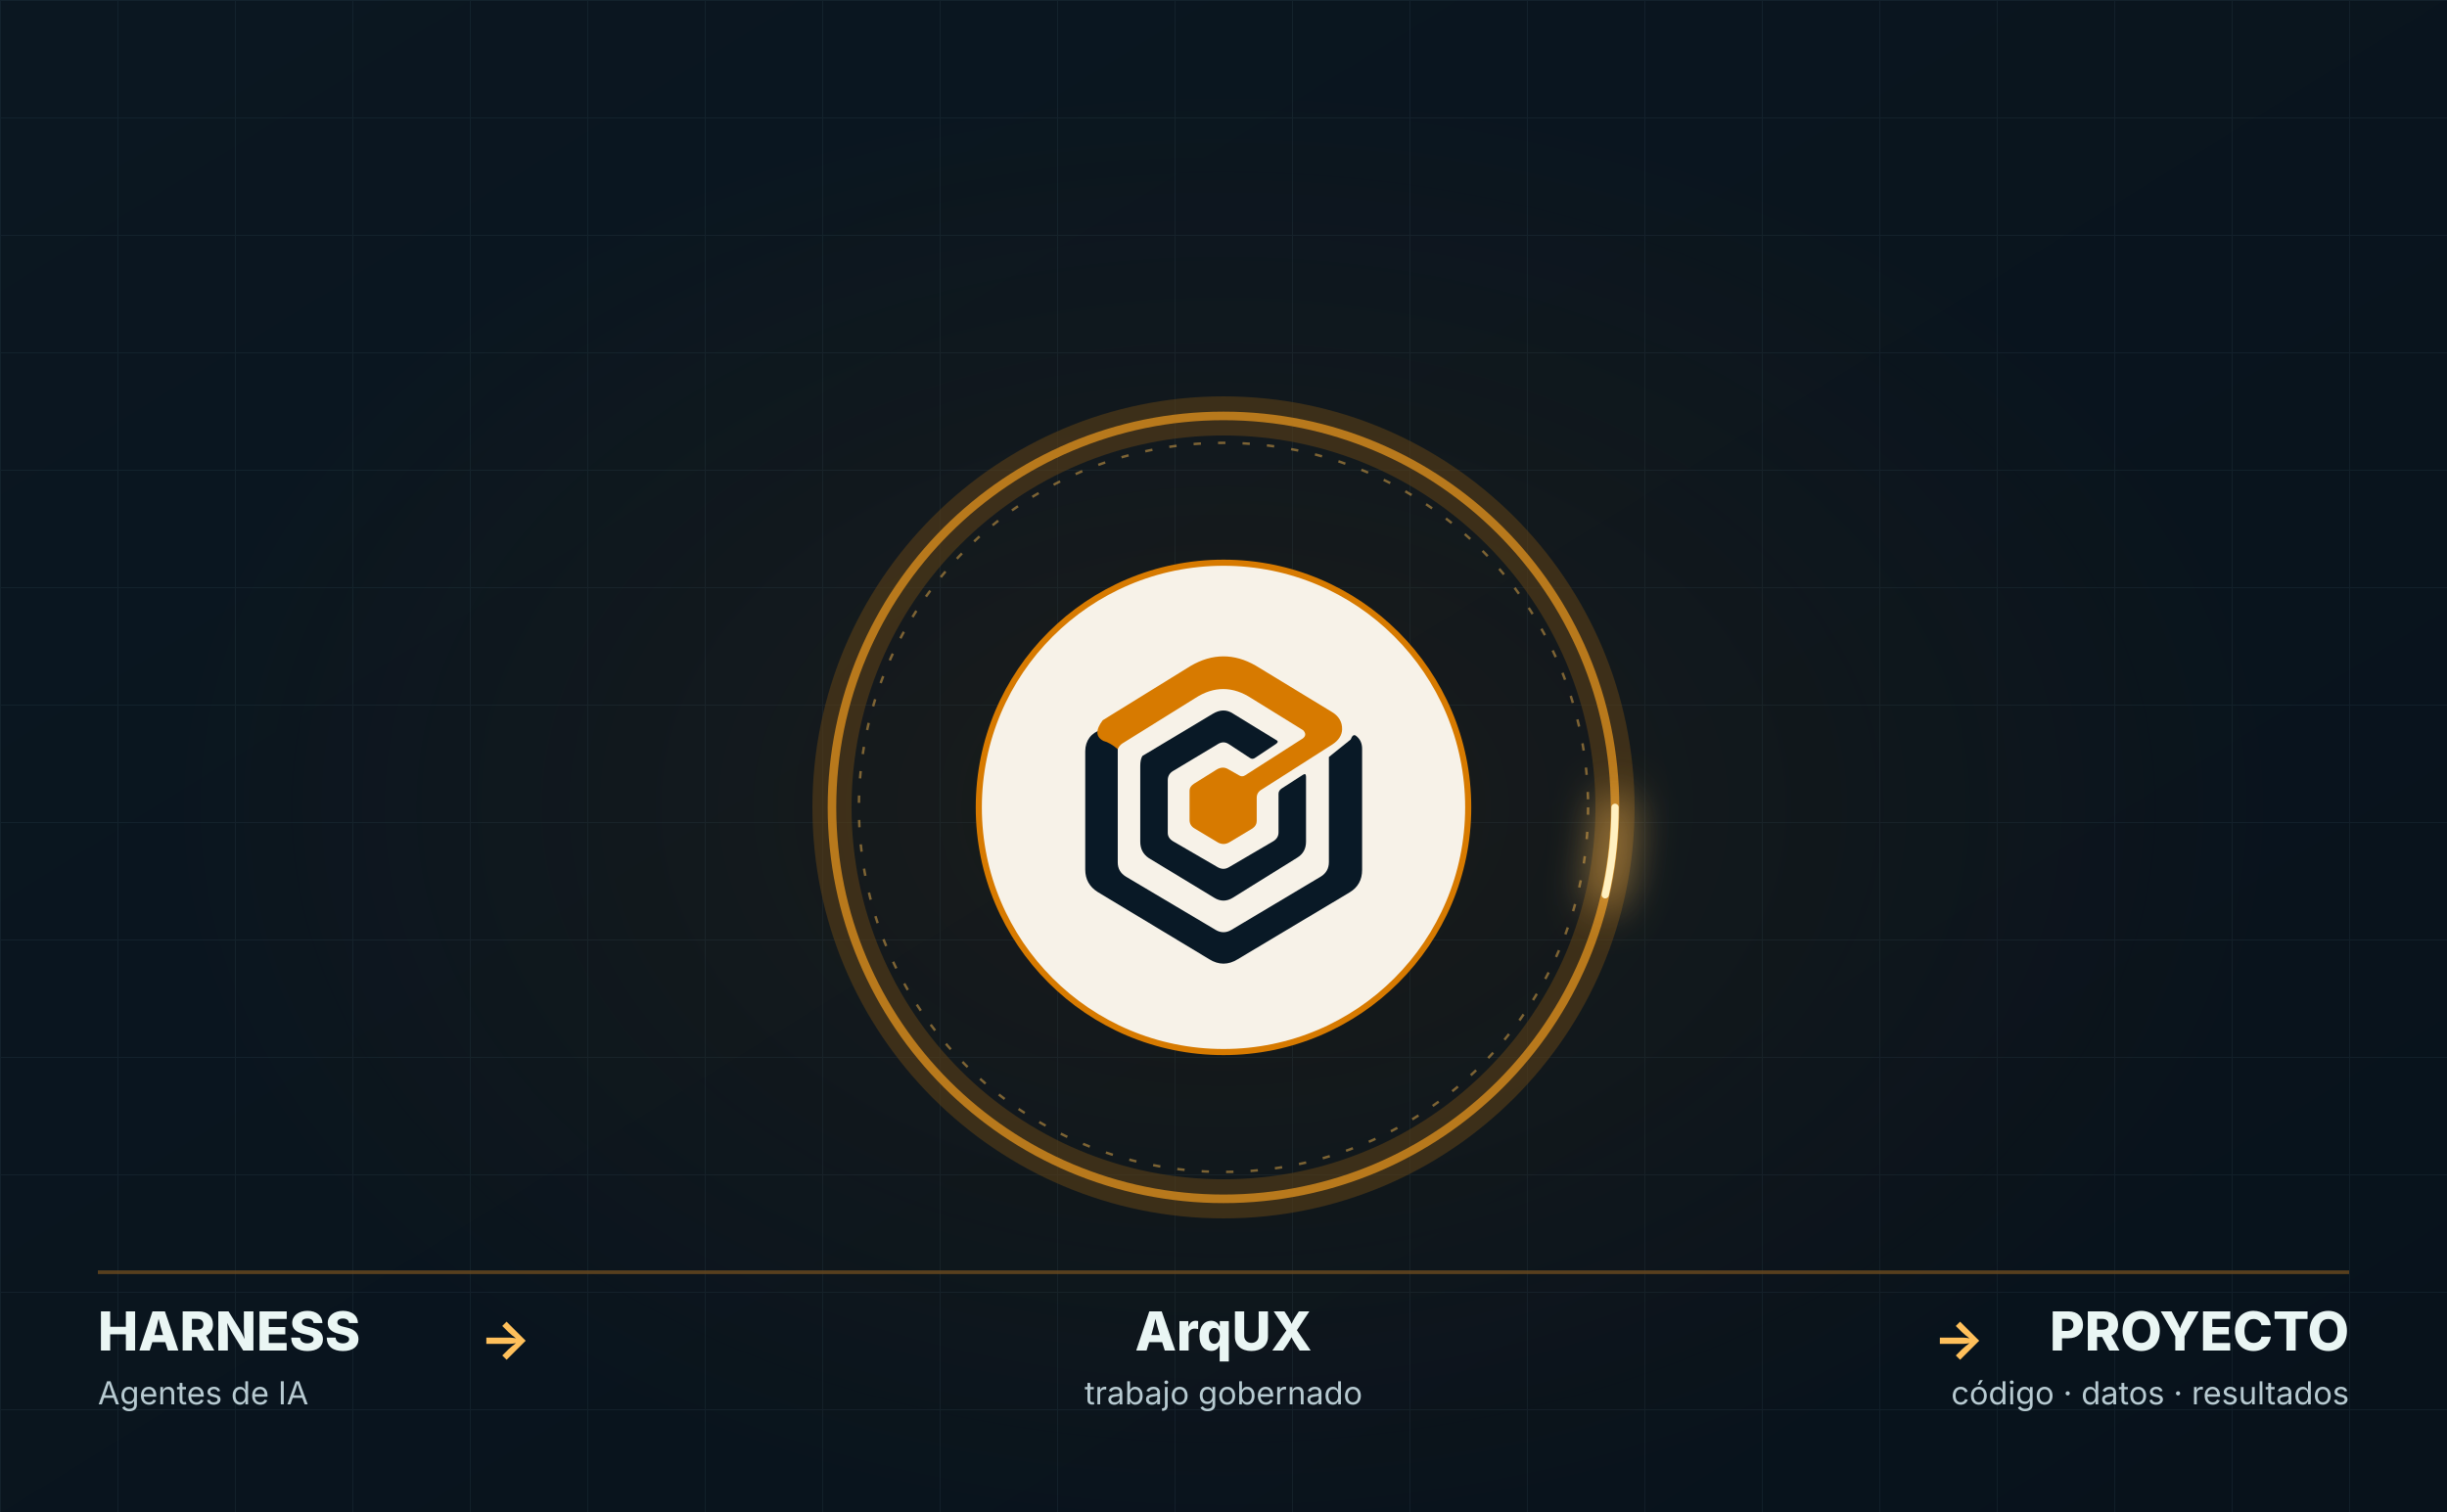
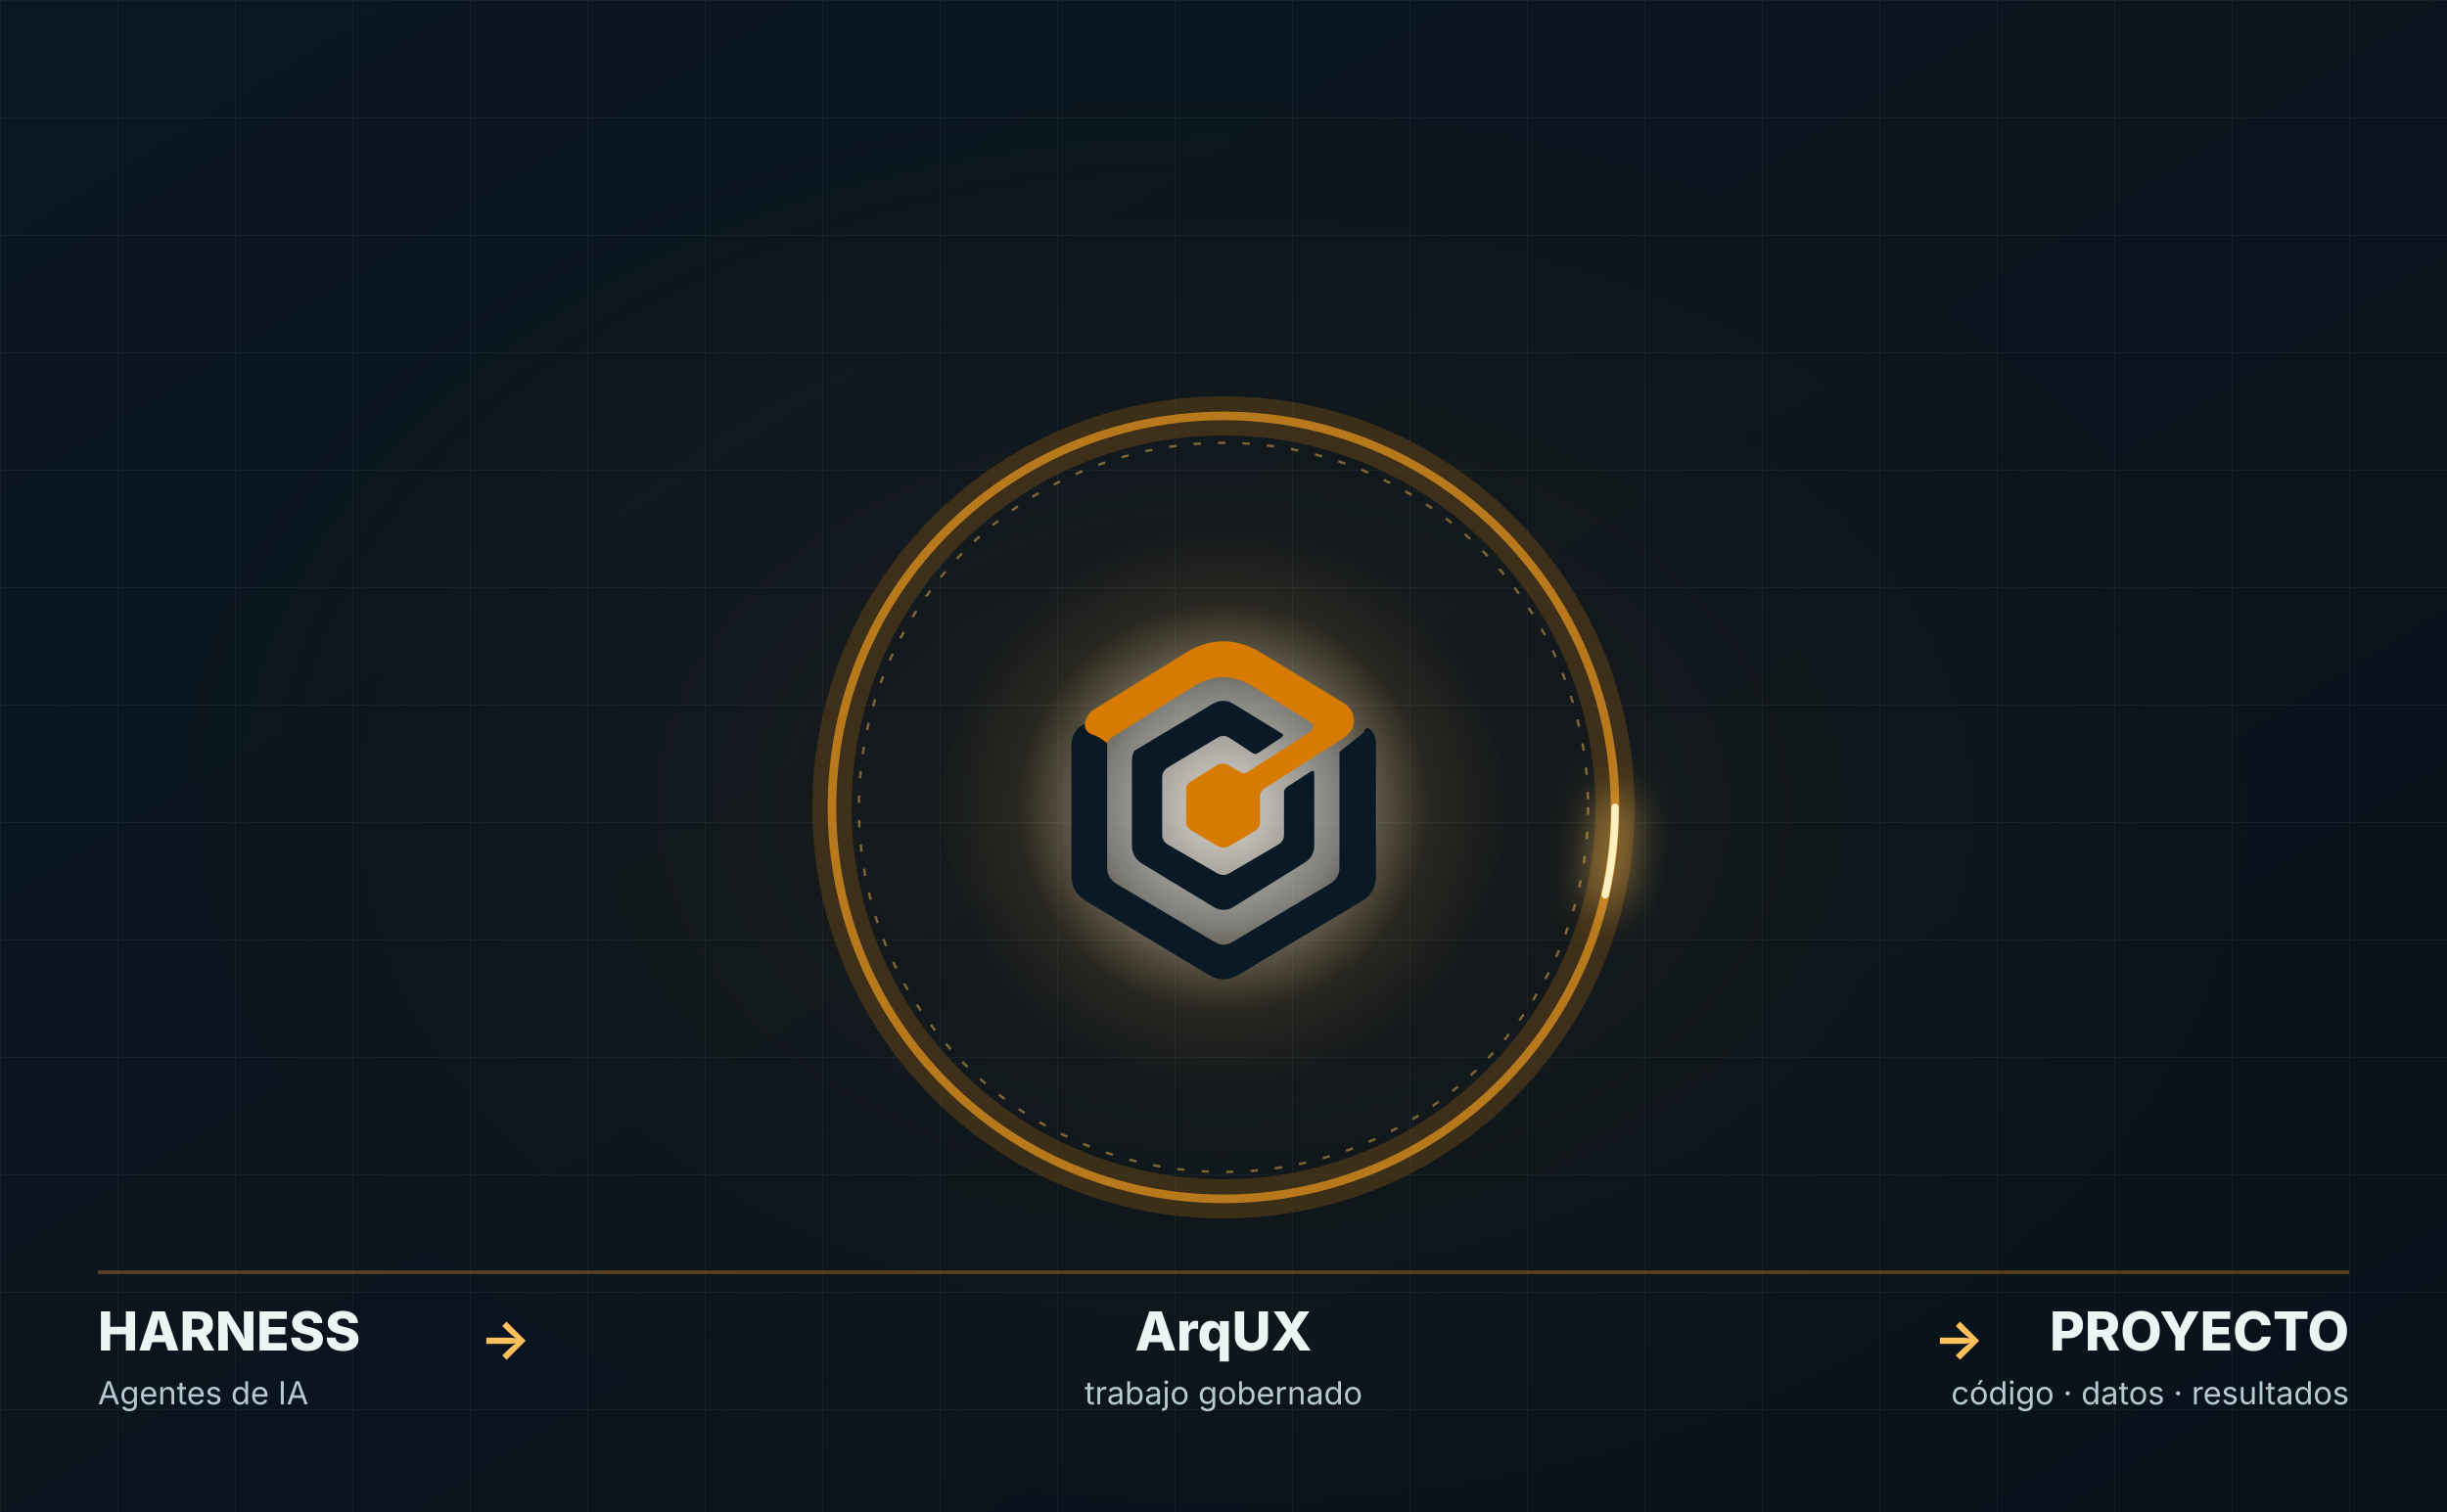
<svg xmlns="http://www.w3.org/2000/svg" viewBox="0 0 1000 618" width="1000" height="618" role="group" aria-labelledby="arqx-title arqx-desc">
  <defs>
    <linearGradient id="bg" x1="0" y1="0" x2="1" y2="1">
      <stop stop-color="#0B1721" />
      <stop offset="1" stop-color="#08121B" />
    </linearGradient>
    <pattern id="grid" width="48" height="48" patternUnits="userSpaceOnUse">
      <path d="M48 0 H0 V48" fill="none" stroke="#2C4653" stroke-width=".8" opacity=".24" />
    </pattern>
    <radialGradient id="ambient">
      <stop stop-color="#5A3A10" stop-opacity=".20" />
      <stop offset="1" stop-color="#5A3A10" stop-opacity="0" />
    </radialGradient>
    <linearGradient id="surface" x1="0" y1="0" x2="0" y2="1">
      <stop stop-color="#17303B" stop-opacity=".95" />
      <stop offset="1" stop-color="#0A1923" stop-opacity=".98" />
    </linearGradient>
+     <radialGradient id="core-backlight" cx="50%" cy="50%" r="50%">
+       <stop offset="0" stop-color="#F7F2E8" stop-opacity=".88" />
+       <stop offset=".42" stop-color="#F7F2E8" stop-opacity=".46" />
+       <stop offset=".72" stop-color="#FFC05B" stop-opacity=".08" />
+       <stop offset="1" stop-color="#FFC05B" stop-opacity="0" />
+     </radialGradient>
    <filter id="glow" x="-70%" y="-70%" width="240%" height="240%">
      <feGaussianBlur stdDeviation="9" />
    </filter>
    <filter id="softglow" x="-100%" y="-100%" width="300%" height="300%">
      <feGaussianBlur stdDeviation="17" />
    </filter>
  </defs>
  <style>
:root{color-scheme:dark}text{font-family:Inter,'IBM Plex Sans','Segoe UI',Arial,sans-serif;fill:#F3F7F7}.muted{fill:#B7CAD1}.mono{font-family:'IBM Plex Mono',Consolas,monospace}.stage-title{font-size:18px;font-weight:760}.stage-frame{fill:url(#surface);stroke:#427E86;stroke-width:1.5;transition:stroke .35s,filter .35s}.stage-icon{fill:none;stroke:#7EF3EA;stroke-width:3;stroke-linecap:round;stroke-linejoin:round}.arqx-stage{transform-box:fill-box;transform-origin:center;outline:none;cursor:pointer;opacity:0;animation:gov-in .55s ease forwards}
#arqx-stage-identidad{animation-delay:.78s}#arqx-stage-contrato{animation-delay:.9s}#arqx-stage-contexto{animation-delay:1.02s}#arqx-stage-decision{animation-delay:.84s}#arqx-stage-ejecucion{animation-delay:.96s}#arqx-stage-evidencia{animation-delay:1.08s}
.arqx-stage:focus .stage-frame,.arqx-stage:hover .stage-frame{stroke:#FFE4A2;filter:url(#glow)}.arqx-stage:focus .stage-title,.arqx-stage:hover .stage-title{fill:#FFE6A8}.arqx-stage:focus-visible{outline:3px solid #FFB547;outline-offset:6px}
.orbit-dash{transform-origin:500px 330px;animation:orbit 18s linear infinite}.arqx-stage .pulse{opacity:0;animation:stage-glow 18s linear infinite}#arqx-stage-ejecucion .pulse{animation-delay:0s}#arqx-stage-evidencia .pulse{animation-delay:1.405s}#arqx-stage-contexto .pulse{animation-delay:7.595s}#arqx-stage-contrato .pulse{animation-delay:9s}#arqx-stage-identidad .pulse{animation-delay:10.405s}#arqx-stage-decision .pulse{animation-delay:16.595s}
#stage-tooltip{opacity:0;transition:opacity .15s ease;pointer-events:none}#stage-tooltip[opacity="1"]{opacity:1}.tooltip-title{font-size:16px;font-weight:760;fill:#FFE4A2}.tooltip-desc{font-size:13.5px;fill:#D7E5E7}
.rail-title{font-size:22px;font-weight:780;fill:#EAF6F4}.rail-sub{font-size:13px;fill:#B7CAD1}.rail-arrow{font-size:22px;fill:#FFC05B;font-weight:700}
@keyframes gov-in{from{opacity:0}to{opacity:1}}@keyframes orbit{to{transform:rotate(360deg)}}@keyframes stage-glow{0%,1%,6%,100%{opacity:0}2%,4.5%{opacity:.60}}
@media(prefers-reduced-motion:reduce){.orbit-dash,.arqx-stage .pulse,.arqx-stage{animation:none!important;opacity:1!important}.arqx-stage .pulse{opacity:0!important}.stage-frame{transition:none!important}#stage-tooltip{transition:none!important}}
</style>
  <rect width="1000" height="618" fill="url(#bg)" />
  <rect width="1000" height="618" fill="url(#grid)" />
  <ellipse cx="500" cy="330" rx="430" ry="300" fill="url(#ambient)" />
  <g id="ecosystem-rail" aria-label="HARNESS to ArqUX to PROYECTO">
    <line x1="40" y1="520" x2="960" y2="520" stroke="#6B4A1E" stroke-width="1.5" opacity=".8" />
    <text class="rail-title" x="40" y="552">HARNESS</text>
    <text class="rail-sub" x="40" y="574">Agentes de IA</text>
    <text class="rail-arrow" x="196" y="555">→</text>
    <text class="rail-title" x="500" y="552" text-anchor="middle">ArqUX</text>
    <text class="rail-sub" x="500" y="574" text-anchor="middle">trabajo gobernado</text>
    <text class="rail-arrow" x="790" y="555">→</text>
    <text class="rail-title" x="960" y="552" text-anchor="end">PROYECTO</text>
    <text class="rail-sub" x="960" y="574" text-anchor="end">código · datos · resultados</text>
  </g>
  <circle cx="500" cy="330" r="160" fill="none" stroke="#5B3F16" stroke-width="16" opacity=".58" />
  <circle cx="500" cy="330" r="160" fill="none" stroke="#B8791C" stroke-width="3.5" />
  <circle cx="500" cy="330" r="149" fill="none" stroke="#E7AE4B" stroke-width="1" stroke-dasharray="3 7" opacity=".50" />
  <g class="orbit-dash" id="arqx-learning-orbit" aria-hidden="true">
    <circle cx="500" cy="330" r="160" fill="none" stroke="#FFC05B" stroke-width="10" stroke-linecap="round" stroke-dasharray="36 970" opacity=".82" filter="url(#glow)" />
    <circle cx="500" cy="330" r="160" fill="none" stroke="#FFF0C0" stroke-width="3" stroke-linecap="round" stroke-dasharray="36 970" />
  </g>
  <g id="arqx-stage-identidad" class="arqx-stage" role="button" tabindex="0" transform="translate(289,220)" data-stage="identidad" aria-label="Identidad: Quién actúa" aria-describedby="desc-identidad">
    <rect class="pulse" x="-104" y="-42" width="208" height="84" rx="24" fill="#FFC05B" filter="url(#glow)" />
    <rect class="stage-frame" x="-95" y="-32" width="190" height="64" rx="18" />
    <g class="stage-icon" transform="translate(-58 0) scale(.5)">
      <rect x="-26" y="-23" width="52" height="46" rx="5" />
      <path d="M-15 -7 a7 7 0 1 0 14 0 a7 7 0 1 0 -14 0 M-20 11 Q-8 0 4 11 M10 -9 H19 M10 0 H19 M10 9 H19" />
    </g>
    <text class="stage-title" x="-30" y="6" text-anchor="start">Identidad</text>
  </g>
  <g id="arqx-stage-contrato" class="arqx-stage" role="button" tabindex="0" transform="translate(245,330)" data-stage="contrato" aria-label="Contrato: Qué puede hacer" aria-describedby="desc-contrato">
    <rect class="pulse" x="-104" y="-42" width="208" height="84" rx="24" fill="#FFC05B" filter="url(#glow)" />
    <rect class="stage-frame" x="-95" y="-32" width="190" height="64" rx="18" />
    <g class="stage-icon" transform="translate(-58 0) scale(.5)">
      <path d="M-20 -26 H9 L22 -13 V25 H-20 Z M9 -26 V-13 H22 M-11 -3 H11 M-11 6 H8 M-10 16 H-2" />
      <circle cx="18" cy="17" r="12" fill="#0C2530" />
      <path d="M12 17 L16 21 L24 12" />
    </g>
    <text class="stage-title" x="-30" y="6" text-anchor="start">Contrato</text>
  </g>
  <g id="arqx-stage-contexto" class="arqx-stage" role="button" tabindex="0" transform="translate(289,440)" data-stage="contexto" aria-label="Contexto: Con qué trabaja" aria-describedby="desc-contexto">
    <rect class="pulse" x="-104" y="-42" width="208" height="84" rx="24" fill="#FFC05B" filter="url(#glow)" />
    <rect class="stage-frame" x="-95" y="-32" width="190" height="64" rx="18" />
    <g class="stage-icon" transform="translate(-58 0) scale(.5)">
      <path d="M0 -25 L29 -10 L0 5 L-29 -10 Z M-29 1 L0 16 L29 1 M-29 13 L0 28 L29 13" />
    </g>
    <text class="stage-title" x="-30" y="6" text-anchor="start">Contexto</text>
  </g>
  <g id="arqx-stage-decision" class="arqx-stage" role="button" tabindex="0" transform="translate(711,220)" data-stage="decision" aria-label="Decisión: Qué se acuerda" aria-describedby="desc-decision">
    <rect class="pulse" x="-104" y="-42" width="208" height="84" rx="24" fill="#FFC05B" filter="url(#glow)" />
    <rect class="stage-frame" x="-95" y="-32" width="190" height="64" rx="18" />
    <g class="stage-icon" transform="translate(-58 0) scale(.5)">
      <circle cx="0" cy="-24" r="5" />
      <circle cx="-24" cy="21" r="5" />
      <circle cx="24" cy="21" r="5" />
      <path d="M0 -19 V-6 L-24 12 M0 -6 L24 12" />
    </g>
    <text class="stage-title" x="-30" y="6" text-anchor="start">Decisión</text>
  </g>
  <g id="arqx-stage-ejecucion" class="arqx-stage" role="button" tabindex="0" transform="translate(755,330)" data-stage="ejecucion" aria-label="Ejecución: Cómo se realiza" aria-describedby="desc-ejecucion">
    <rect class="pulse" x="-104" y="-42" width="208" height="84" rx="24" fill="#FFC05B" filter="url(#glow)" />
    <rect class="stage-frame" x="-95" y="-32" width="190" height="64" rx="18" />
    <g class="stage-icon" transform="translate(-58 0) scale(.5)">
      <circle cx="0" cy="0" r="15" />
      <path d="M-5 -28 H5 L8 -20 L17 -15 L25 -18 L31 -8 L25 -1 L25 8 L31 16 L24 25 L15 22 L7 27 L5 34 H-5 L-8 26 L-17 21 L-25 24 L-31 15 L-25 8 L-25 -1 L-31 -9 L-25 -18 L-16 -15 L-8 -20 Z" transform="scale(.86)" />
    </g>
    <text class="stage-title" x="-30" y="6" text-anchor="start">Ejecución</text>
  </g>
  <g id="arqx-stage-evidencia" class="arqx-stage" role="button" tabindex="0" transform="translate(711,440)" data-stage="evidencia" aria-label="Evidencia: Qué se comprueba" aria-describedby="desc-evidencia">
    <rect class="pulse" x="-104" y="-42" width="208" height="84" rx="24" fill="#FFC05B" filter="url(#glow)" />
    <rect class="stage-frame" x="-95" y="-32" width="190" height="64" rx="18" />
    <g class="stage-icon" transform="translate(-58 0) scale(.5)">
      <path d="M-19 -26 H9 L22 -13 V26 H-19 Z M9 -26 V-13 H22 M-10 -5 H9 M-10 4 H4" />
      <circle cx="15" cy="16" r="12" fill="#0D2731" />
      <path d="M8 16 L13 21 L22 11" />
    </g>
    <text class="stage-title" x="-30" y="6" text-anchor="start">Evidencia</text>
  </g>
  <g id="arqx-core">
-     <circle cx="500" cy="330" r="100" fill="#F7F2E8" stroke="#D77A00" stroke-width="2.5" />
-     <g transform="translate(500 330) scale(0.146) translate(-768 -496)">
+     <ellipse cx="500" cy="330" rx="116" ry="116" fill="url(#core-backlight)" />
+     <g transform="translate(500 330) scale(0.1606) translate(-768 -496)">
      <path d="M 425,279 C 398,287 381,309 381,339 L 381,670 Q 381,711 416,733 L 728,921 Q 768,946 808,921 L 1121,734 Q 1156,713 1156,671 L 1156,332 Q 1156,308 1138,295 Q 1130,290 1124,306 L 1063,355 L 1063,649 Q 1063,676 1040,690 L 790,839 Q 768,852 746,839 L 495,690 Q 472,676 472,650 L 472,326 Z" fill="#091926" />
      <path d="M 541,352 L 738,234 Q 768,216 794,233 L 918,309 Q 923,313 914,319 L 857,357 Q 849,363 841,357 L 783,319 Q 768,309 752,319 L 627,394 Q 612,403 612,420 L 612,567 Q 612,582 627,591 L 751,663 Q 768,673 784,663 L 907,591 Q 922,582 922,566 L 922,458 Q 922,449 931,443 L 990,405 Q 999,399 999,410 L 999,592 Q 999,622 974,637 L 794,749 Q 768,765 742,749 L 559,638 Q 535,622 535,592 L 535,380 Q 535,362 541,352 Z" fill="#091926" />
      <path d="M 430,252 L 676,100 Q 767,47 858,99 L 1070,228 Q 1101,246 1100,278 Q 1099,302 1074,319 L 875,446 Q 861,454 861,469 L 861,534 Q 861,547 849,555 L 784,594 Q 768,603 752,594 L 687,555 Q 673,547 673,531 L 673,449 Q 673,438 685,430 L 749,390 Q 766,380 781,389 L 811,406 Q 820,412 829,406 L 990,303 Q 1003,293 991,280 L 847,191 Q 768,139 689,190 L 485,317 Q 476,323 472,333 Q 451,315 432,310 Q 399,293 430,252 Z" fill="#D77A00" />
    </g>
  </g>
  <g id="stage-tooltip" role="tooltip" aria-hidden="true">
    <rect x="200" y="24" width="600" height="70" rx="16" fill="#0E2630" stroke="#FFC05B" stroke-width="1.5" />
    <text id="stage-tooltip-title" class="tooltip-title" x="220" y="49" />
    <text id="stage-tooltip-desc" class="tooltip-desc" x="220" y="75" />
  </g>
</svg>
